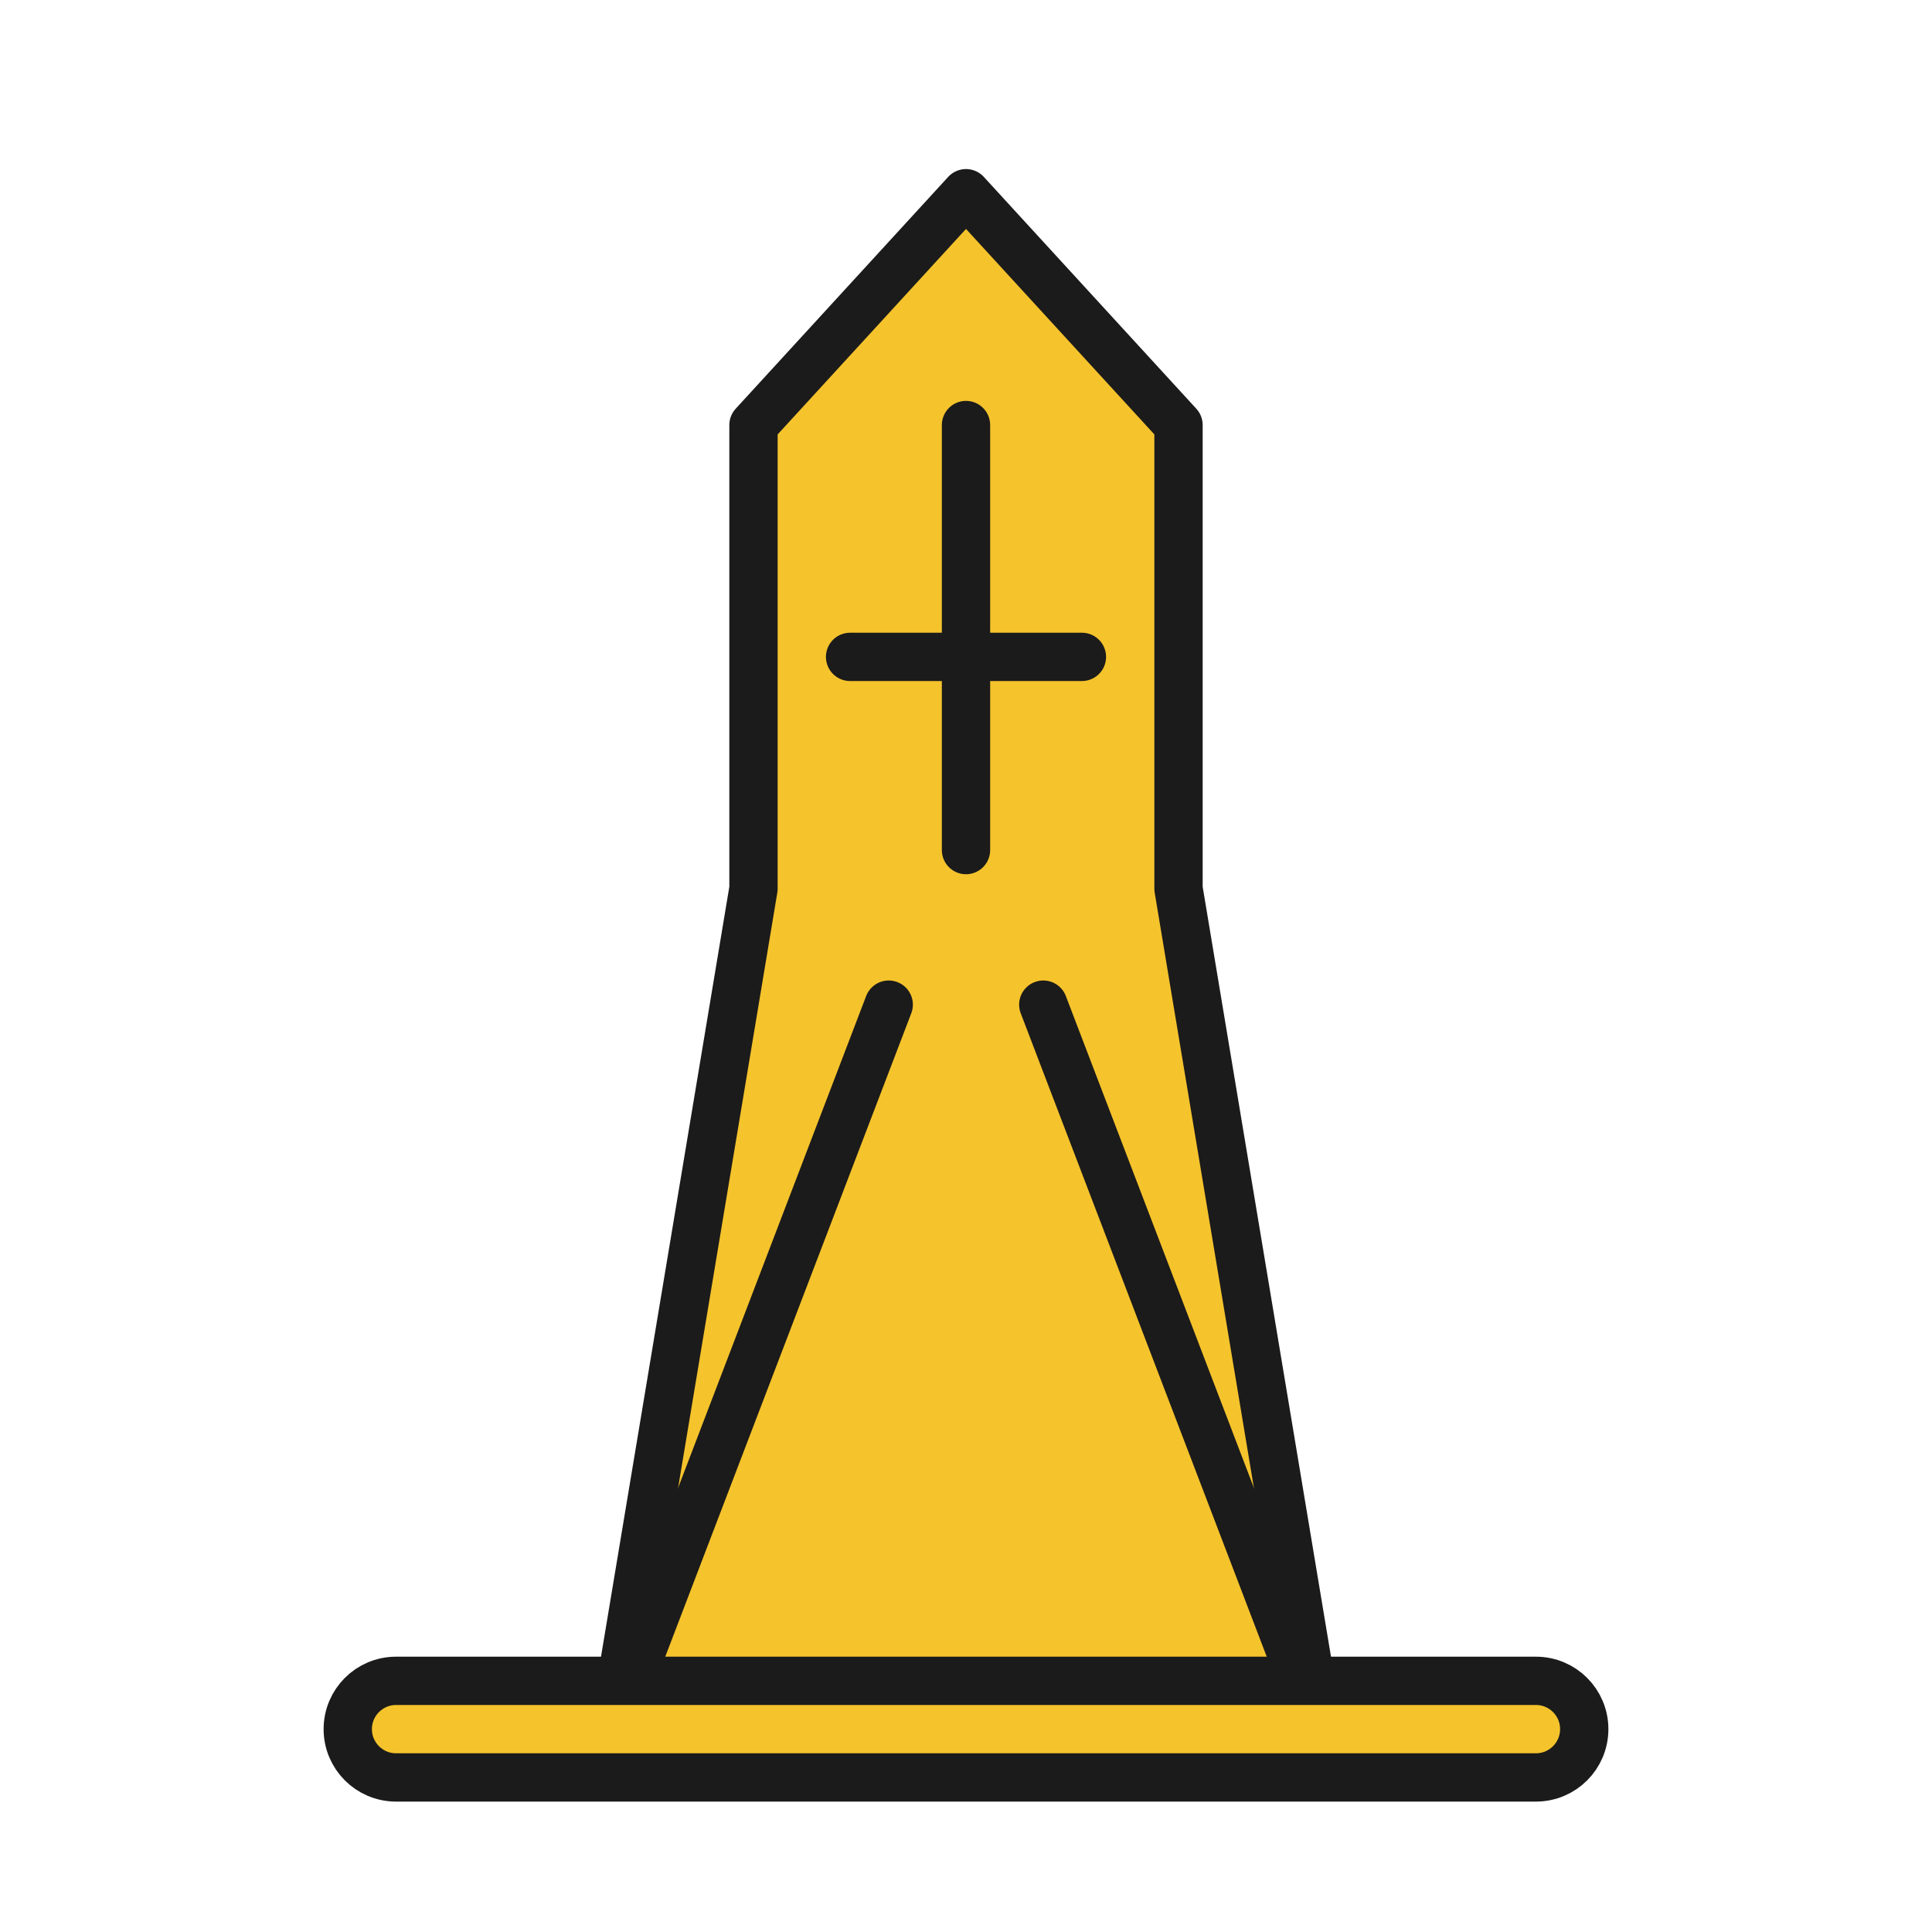
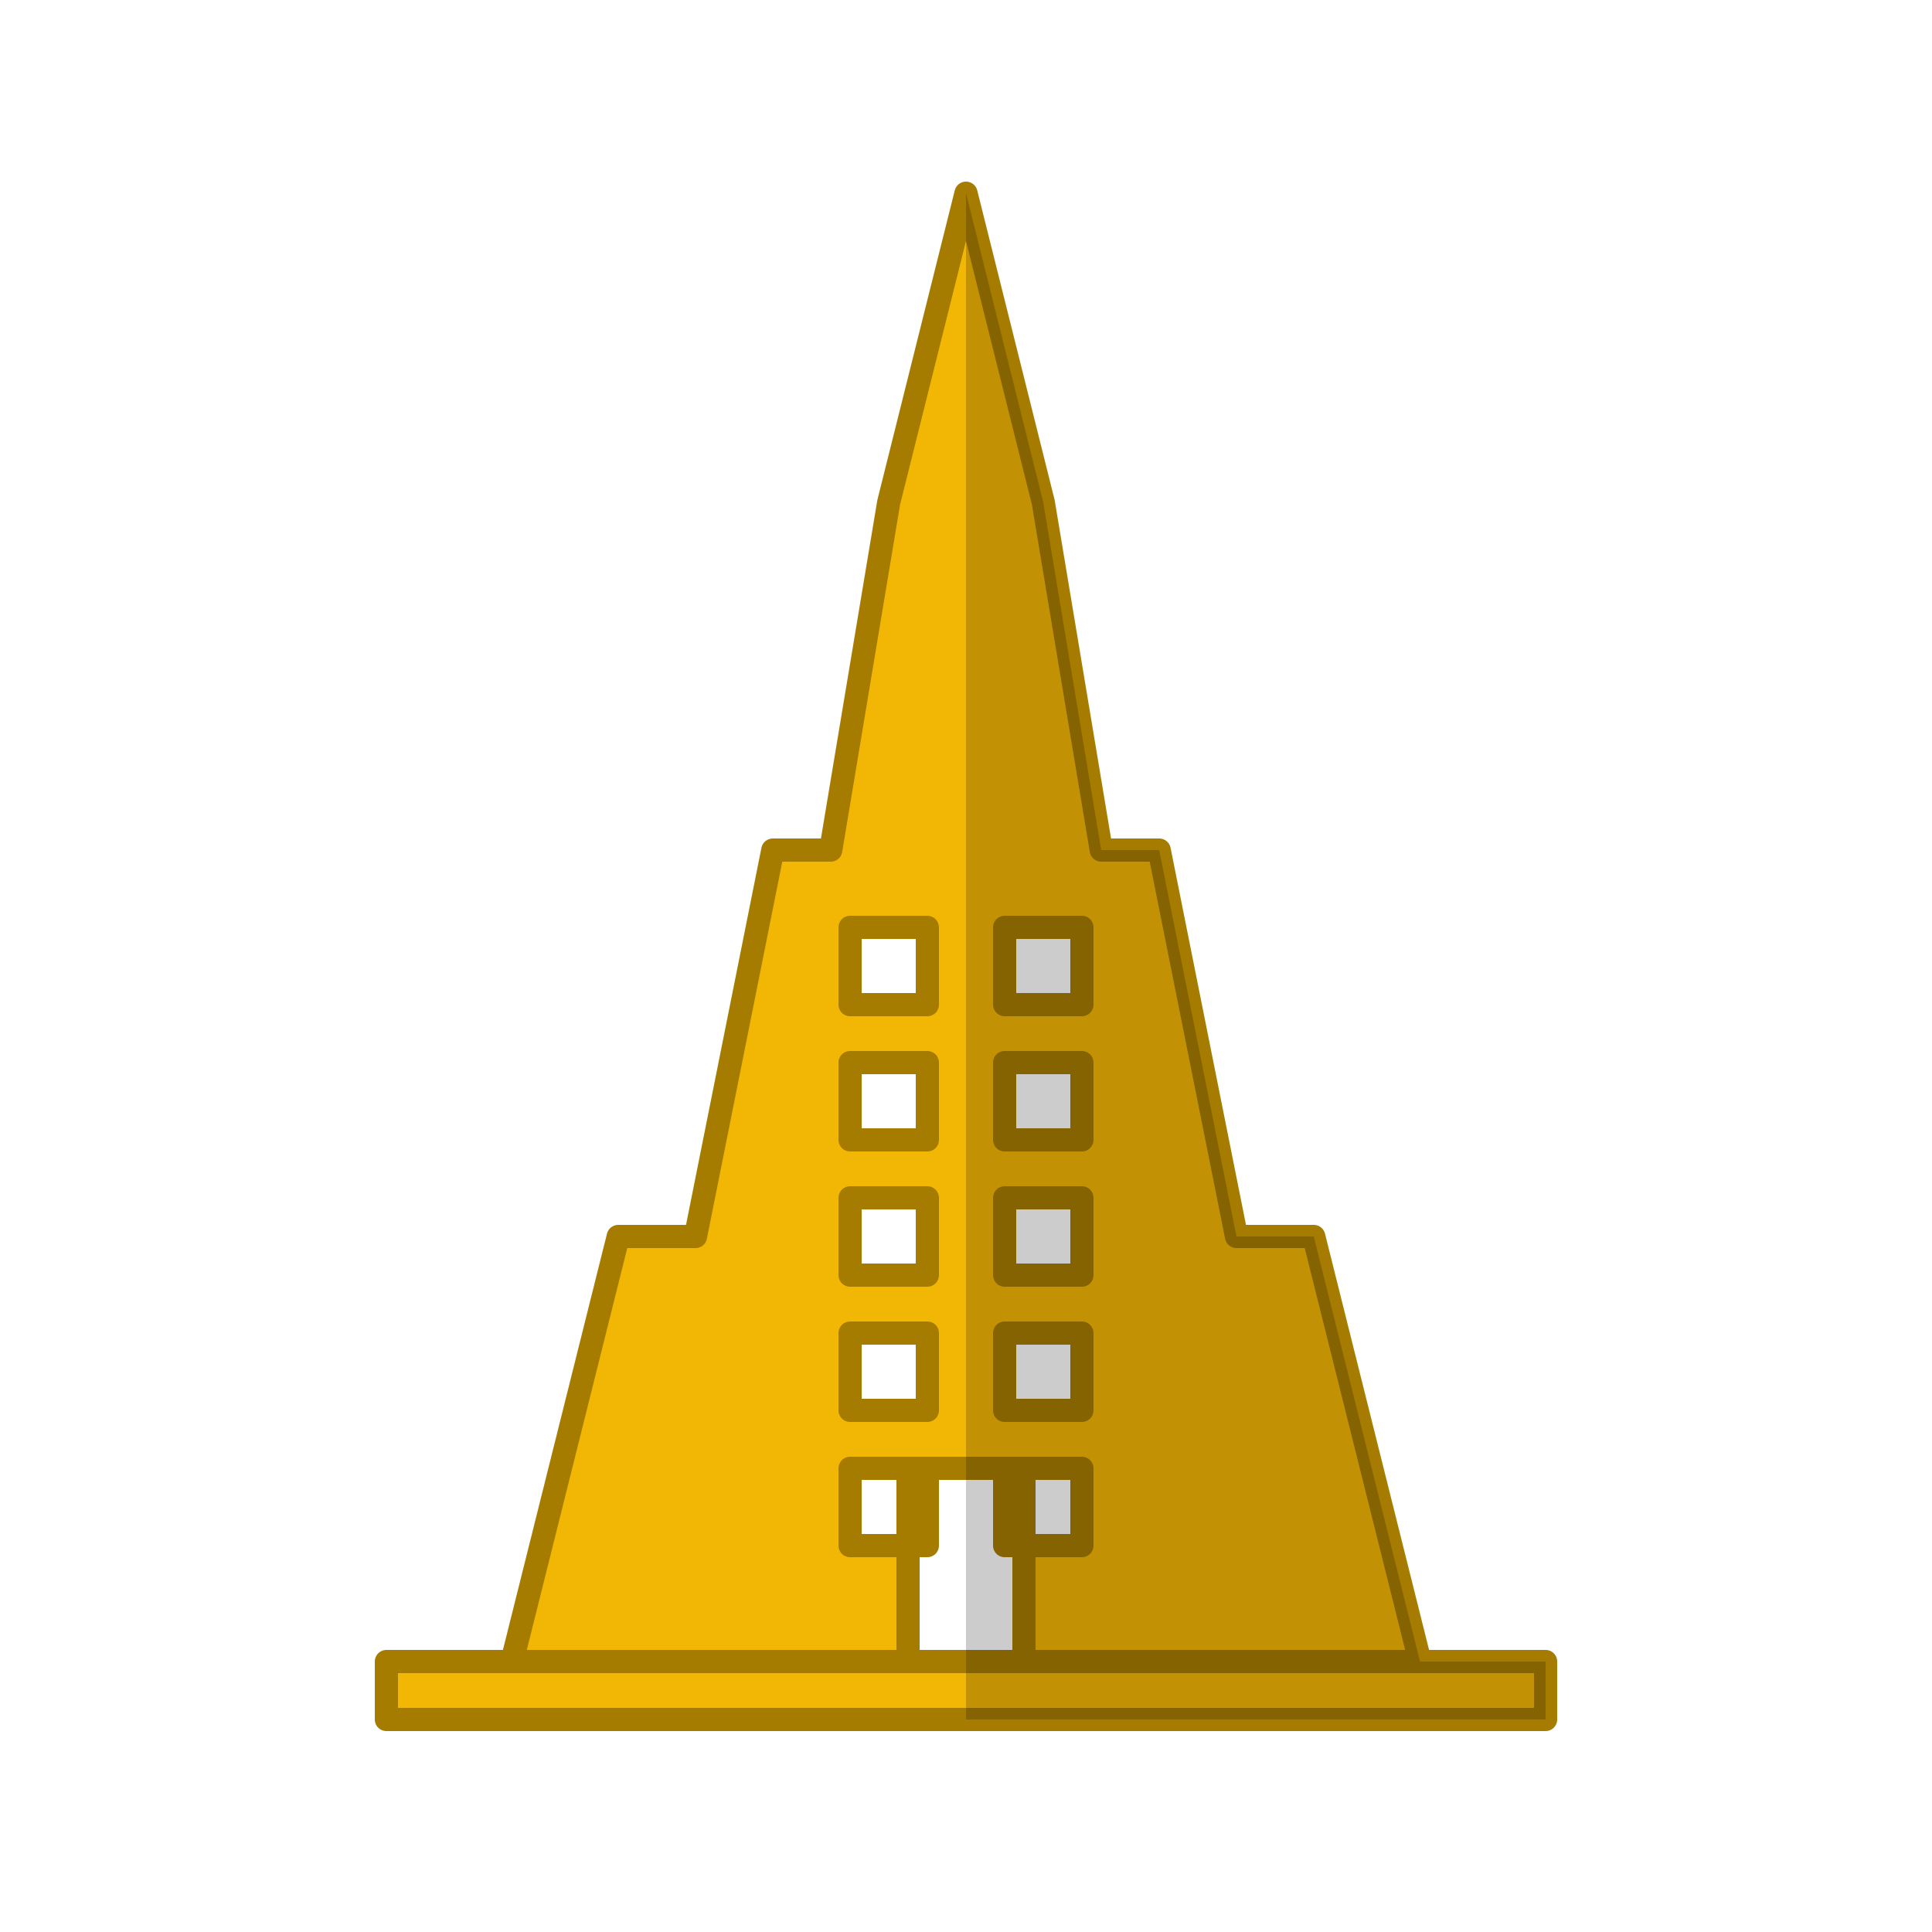
- <svg xmlns="http://www.w3.org/2000/svg" viewBox="0 0 100 100">
-   <g fill="#f5c32c" stroke="#1b1b1b" stroke-width="2.5" stroke-linejoin="round">
-     <path d="M32 88L39 46V22l11-12 11 12v24l7 42z" />
-     <rect x="18" y="87" width="64" height="5" rx="2.5" />
+ <svg xmlns="http://www.w3.org/2000/svg" viewBox="0 0 100 100" fill-rule="evenodd">
+   <clipPath id="c">
+     <path d="M26 88L32 64H36L40 44H43L46 26L50 10L54 26L57 44H60L64 64H68L74 88zM44 48h4v4h-4zM44 55h4v4h-4zM44 62h4v4h-4zM44 69h4v4h-4zM44 76h4v4h-4zM52 48h4v4h-4zM52 55h4v4h-4zM52 62h4v4h-4zM52 69h4v4h-4zM52 76h4v4h-4zM47 76h6v10h-6z" />
+     <path d="M20 86h60v3H20z" />
+   </clipPath>
+   <g fill="#f2b705" stroke="#a67c00" stroke-width="1.2" stroke-linejoin="round">
+     <path d="M26 88L32 64H36L40 44H43L46 26L50 10L54 26L57 44H60L64 64H68L74 88zM44 48h4v4h-4zM44 55h4v4h-4zM44 62h4v4h-4zM44 69h4v4h-4zM44 76h4v4h-4zM52 48h4v4h-4zM52 55h4v4h-4zM52 62h4v4h-4zM52 69h4v4h-4zM52 76h4v4h-4zM47 76h6v10h-6z" />
+     <path d="M20 86h60v3H20z" />
  </g>
-   <path d="M33 86L46 52M67 86L54 52" fill="none" stroke="#1b1b1b" stroke-width="2.5" stroke-linecap="round" />
-   <path d="M50 22v22" fill="none" stroke="#1b1b1b" stroke-width="2.5" stroke-linecap="round" />
-   <path d="M44 34h12" fill="none" stroke="#1b1b1b" stroke-width="2.5" stroke-linecap="round" />
+   <rect x="50" y="0" width="50" height="100" fill="#000" fill-opacity=".2" clip-path="url(#c)" />
</svg>
